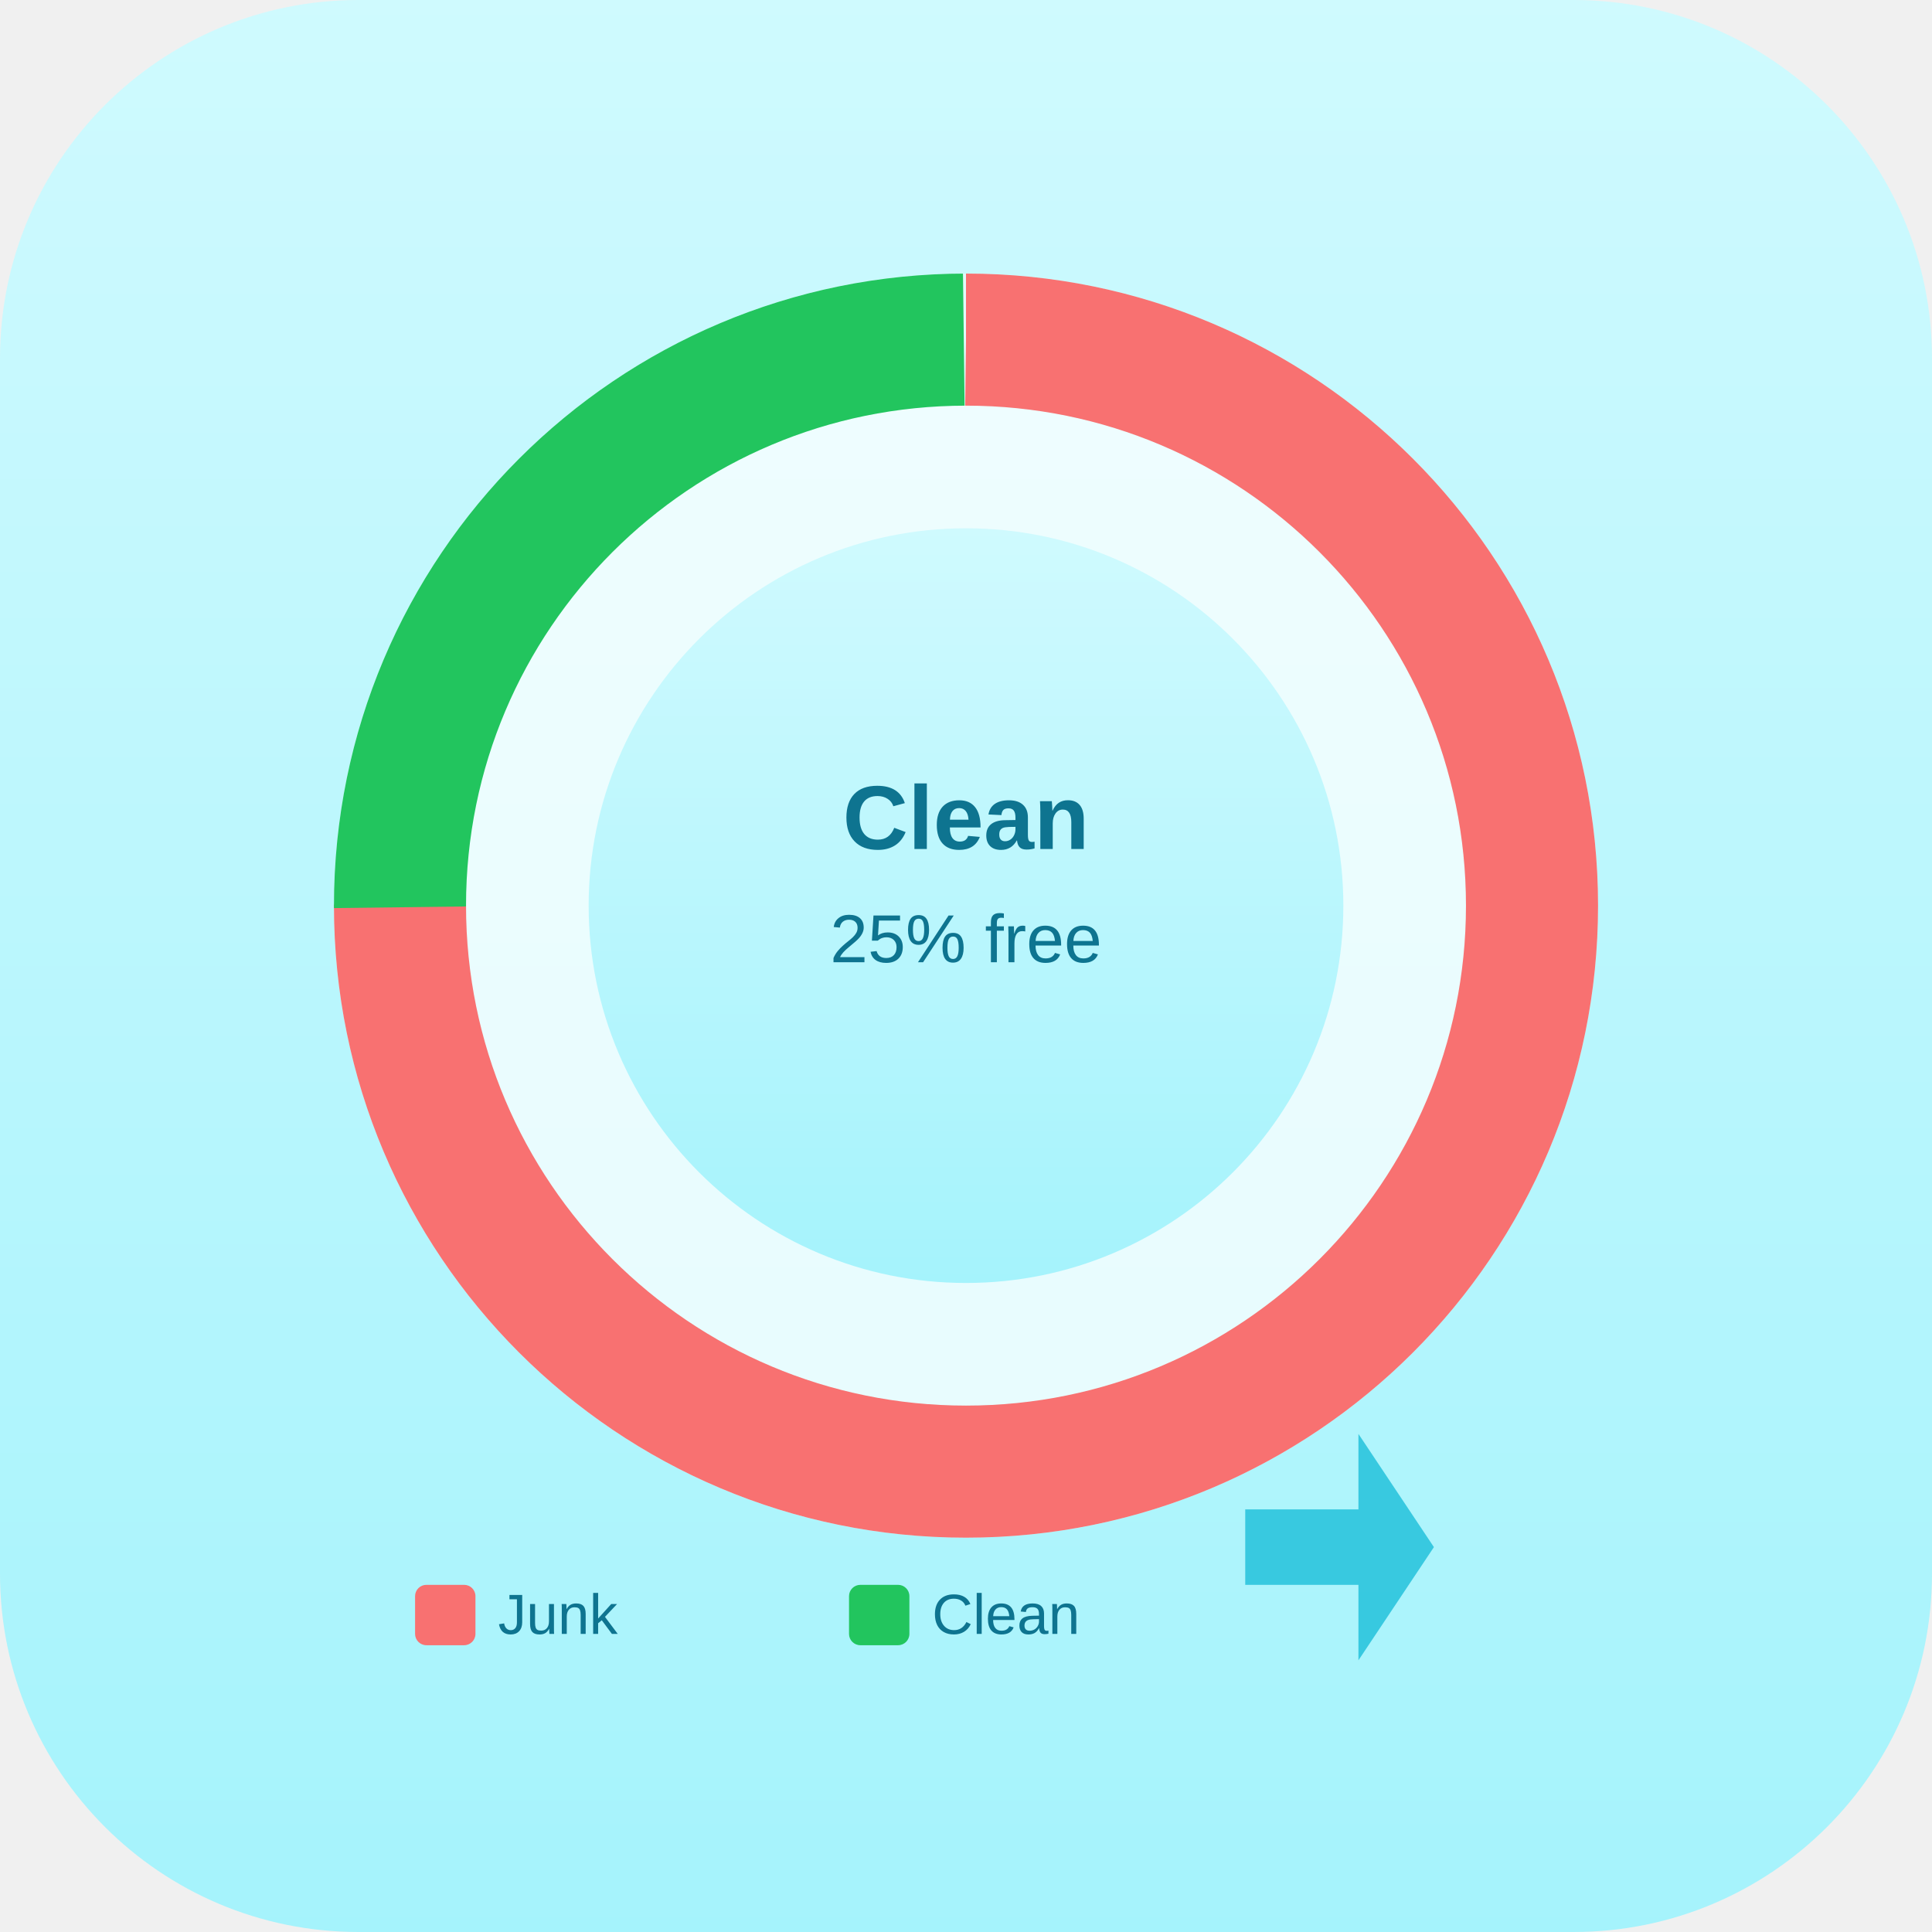
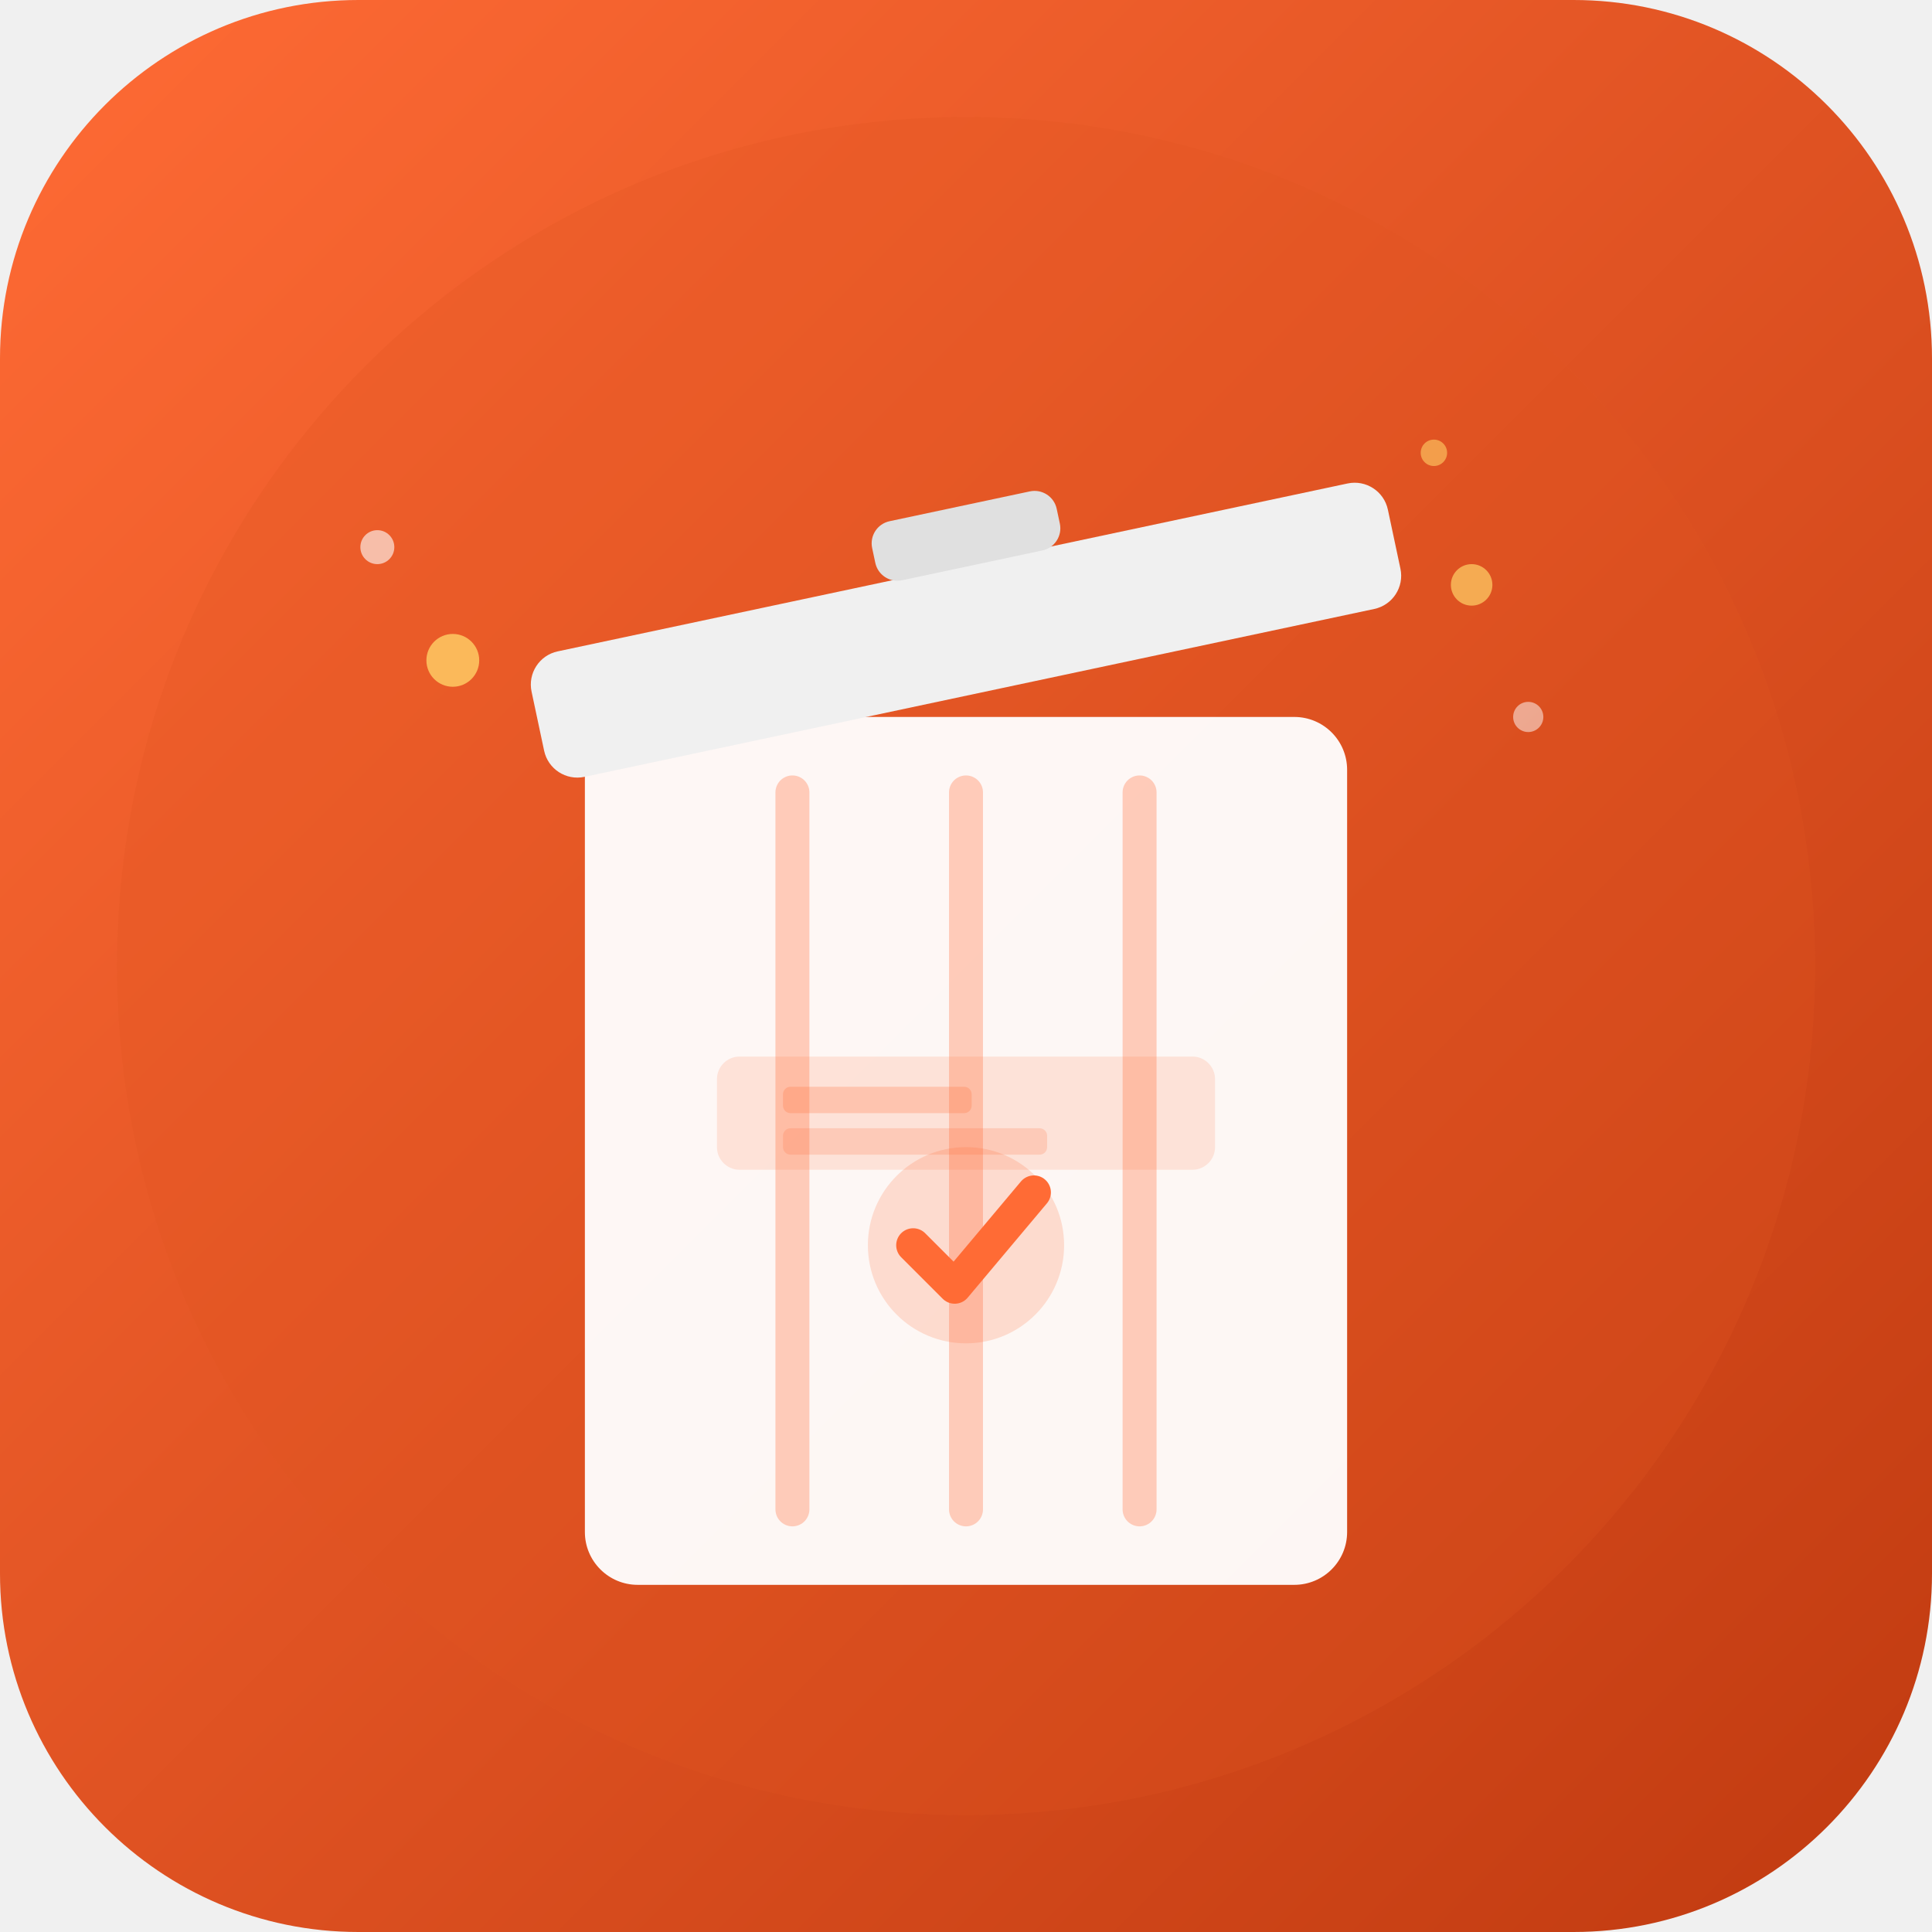
<svg xmlns="http://www.w3.org/2000/svg" viewBox="0 0 1024 1024">
  <defs>
-     <clipPath id="clip02">
+     <clipPath id="c3-clip">
      <rect width="1024" height="1024" rx="190" />
    </clipPath>
-     <linearGradient id="bgCyan" x1="0" y1="0" x2="0" y2="1">
-       <stop offset="0%" stop-color="#CFFAFE" />
-       <stop offset="100%" stop-color="#A5F3FC" />
+     <linearGradient id="c3-bg" x1="0%" y1="0%" x2="100%" y2="100%">
+       <stop offset="0%" stop-color="#FF6B35" />
+       <stop offset="100%" stop-color="#C03A10" />
    </linearGradient>
  </defs>
-   <rect width="1024" height="1024" rx="190" fill="url(#bgCyan)" />
-   <g clip-path="url(#clip02)">
-     <circle cx="512" cy="480" r="300" fill="#FFFFFF" opacity="0.7" />
-     <circle cx="512" cy="480" r="300" fill="none" stroke="#E0FAFC" stroke-width="70" />
-     <circle cx="512" cy="480" r="300" fill="none" stroke="#F87171" stroke-width="70" stroke-dasharray="1414 472" stroke-dashoffset="0" transform="rotate(-90 512 480)" />
-     <circle cx="512" cy="480" r="300" fill="none" stroke="#22C55E" stroke-width="70" stroke-dasharray="471 1415" stroke-dashoffset="-1413" transform="rotate(-90 512 480)" />
-     <circle cx="512" cy="480" r="200" fill="url(#bgCyan)" />
-     <text x="512" y="450" text-anchor="middle" font-family="Arial, sans-serif" font-size="48" font-weight="bold" fill="#0E7490">Clean</text>
-     <text x="512" y="510" text-anchor="middle" font-family="Arial, sans-serif" font-size="36" fill="#0E7490">25% free</text>
-     <rect x="220" y="840" width="32" height="32" rx="6" fill="#F87171" />
-     <text x="264" y="866" font-family="Arial, sans-serif" font-size="30" fill="#0E7490">Junk</text>
-     <rect x="450" y="840" width="32" height="32" rx="6" fill="#22C55E" />
-     <text x="494" y="866" font-family="Arial, sans-serif" font-size="30" fill="#0E7490">Clean</text>
-     <path d="M660,800 L720,800 L720,760 L760,820 L720,880 L720,840 L660,840 Z" fill="#06B6D4" opacity="0.7" />
+   <g clip-path="url(#c3-clip)">
+     <rect width="1024" height="1024" fill="url(#c3-bg)" />
+     <circle cx="512" cy="512" r="450" fill="#E05520" opacity="0.25" />
+     <rect x="310" y="380" width="404" height="460" rx="28" fill="#FFFFFF" opacity="0.95" />
+     <rect x="280" y="300" width="464" height="68" rx="18" fill="#F0F0F0" transform="rotate(-12 512 334)" />
+     <rect x="462" y="268" width="100" height="32" rx="12" fill="#E0E0E0" transform="rotate(-12 512 284)" />
+     <line x1="420" y1="420" x2="420" y2="800" stroke="#FFB8A0" stroke-width="18" stroke-linecap="round" opacity="0.7" />
+     <line x1="512" y1="420" x2="512" y2="800" stroke="#FFB8A0" stroke-width="18" stroke-linecap="round" opacity="0.7" />
+     <line x1="604" y1="420" x2="604" y2="800" stroke="#FFB8A0" stroke-width="18" stroke-linecap="round" opacity="0.7" />
+     <circle cx="240" cy="350" r="14" fill="#FFD166" opacity="0.8" />
+     <circle cx="200" cy="290" r="9" fill="#FFFFFF" opacity="0.6" />
+     <circle cx="780" cy="310" r="11" fill="#FFD166" opacity="0.7" />
+     <circle cx="810" cy="380" r="8" fill="#FFFFFF" opacity="0.5" />
+     <circle cx="760" cy="240" r="7" fill="#FFD166" opacity="0.6" />
+     <rect x="380" y="560" width="264" height="60" rx="12" fill="#FF6B35" opacity="0.15" />
+     <rect x="415" y="576" width="100" height="14" rx="4" fill="#FF6B35" opacity="0.25" />
+     <rect x="415" y="598" width="140" height="14" rx="4" fill="#FF6B35" opacity="0.20" />
+     <circle cx="512" cy="660" r="52" fill="#FF6B35" opacity="0.2" />
+     <polyline points="484,660 506,682 548,632" fill="none" stroke="#FF6B35" stroke-width="18" stroke-linecap="round" stroke-linejoin="round" />
  </g>
</svg>
